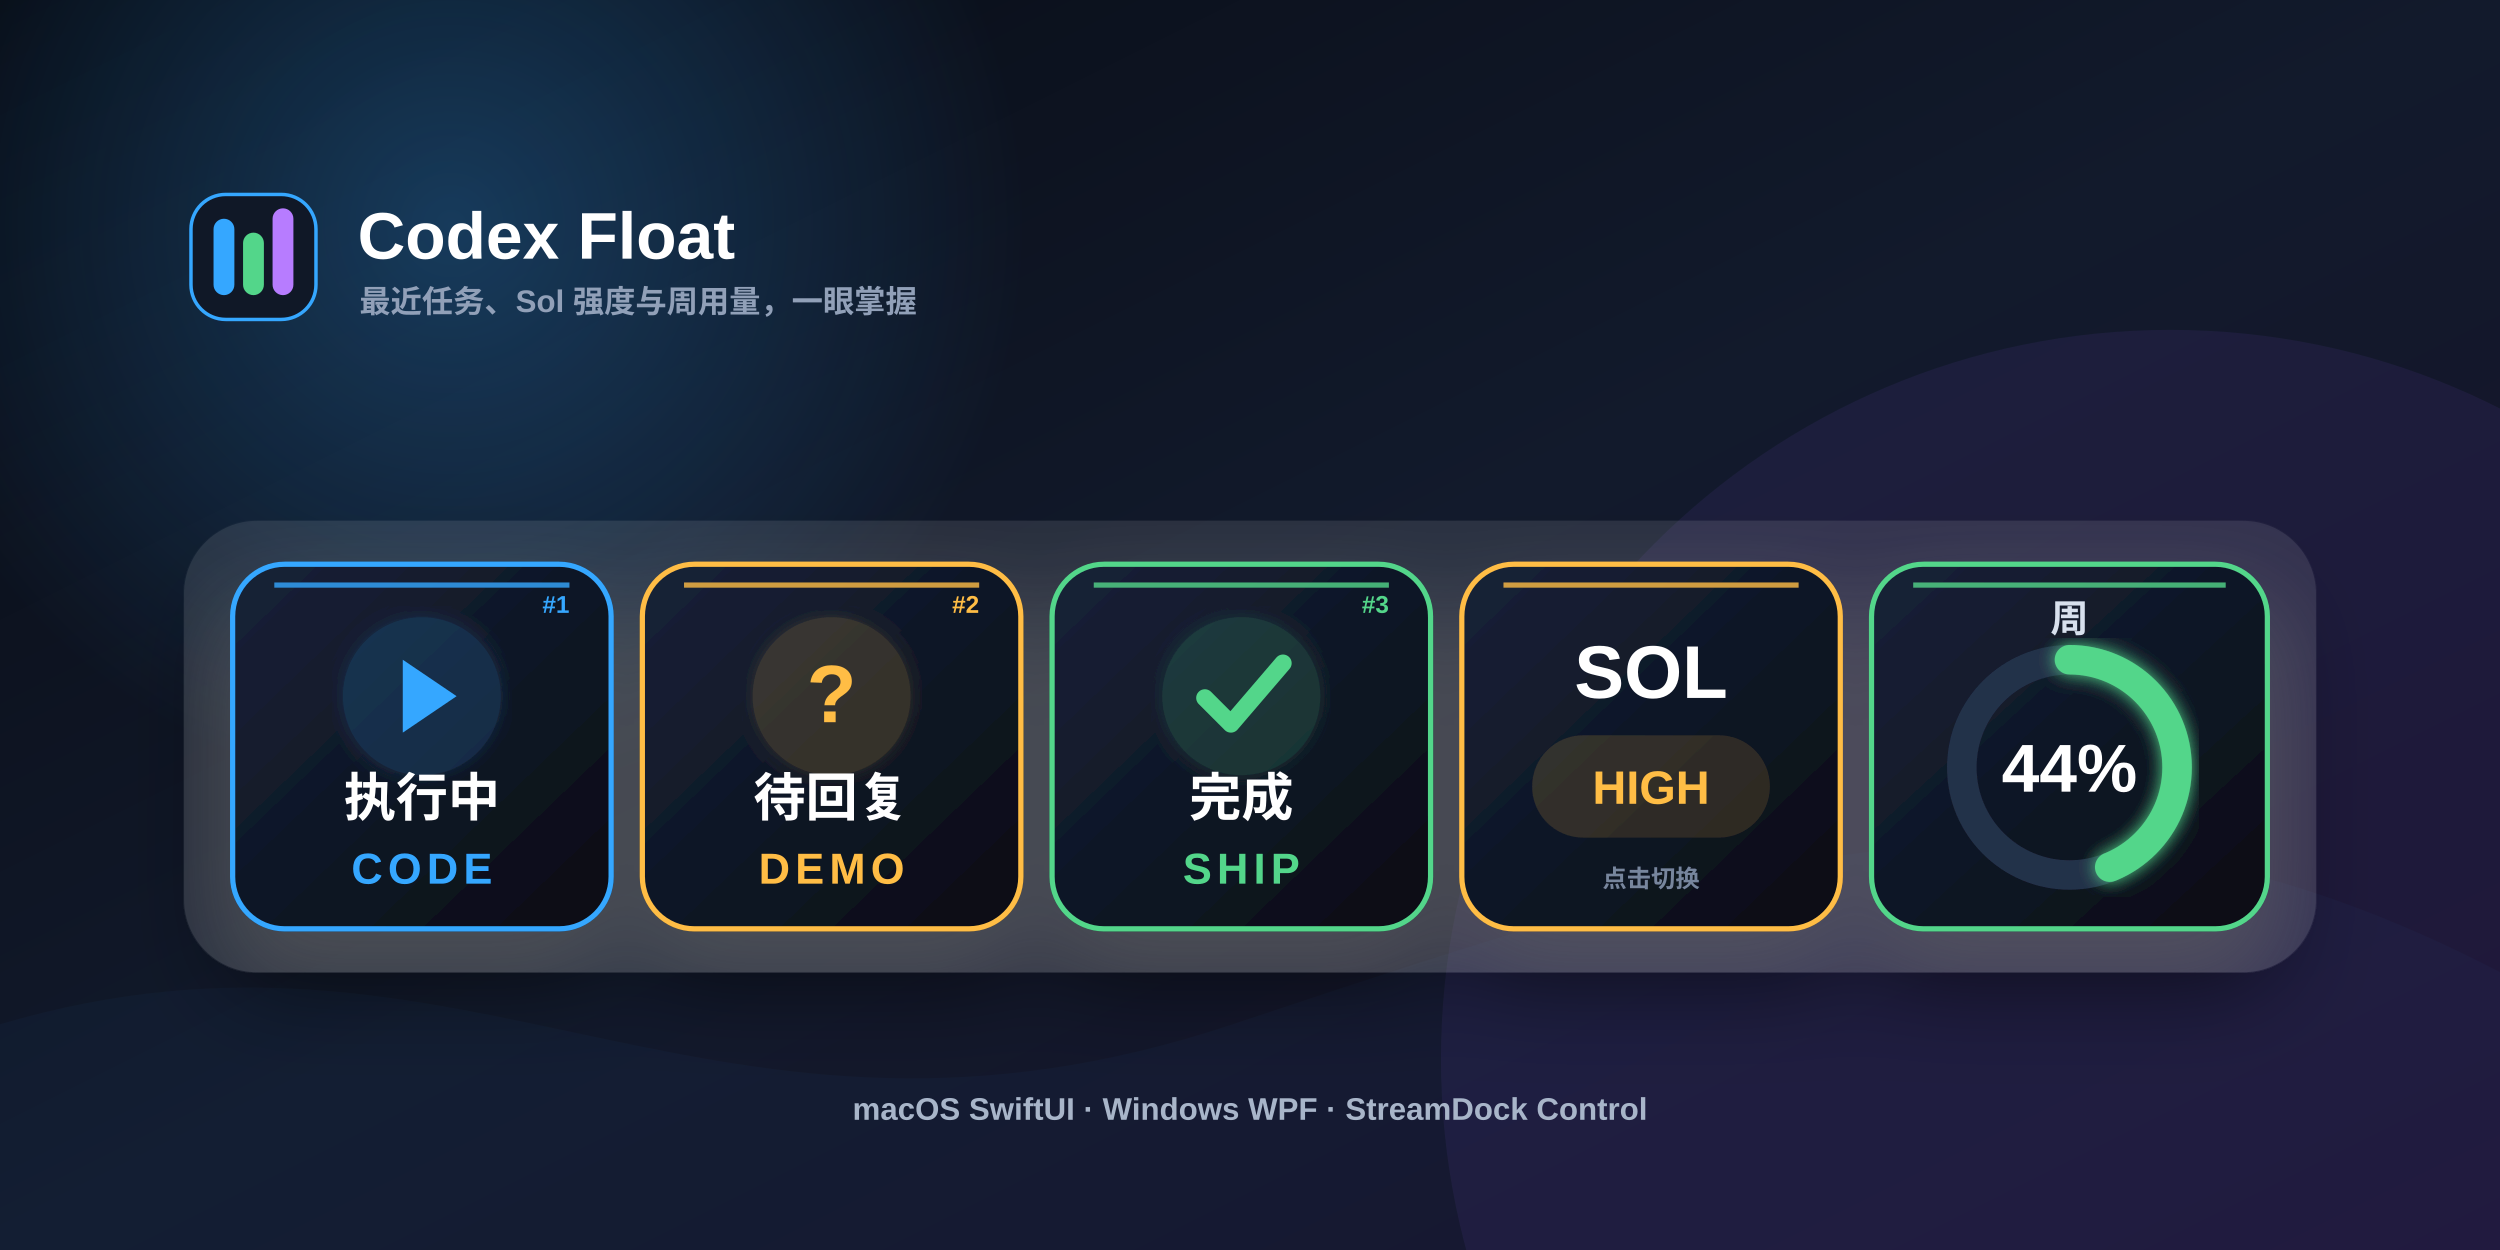
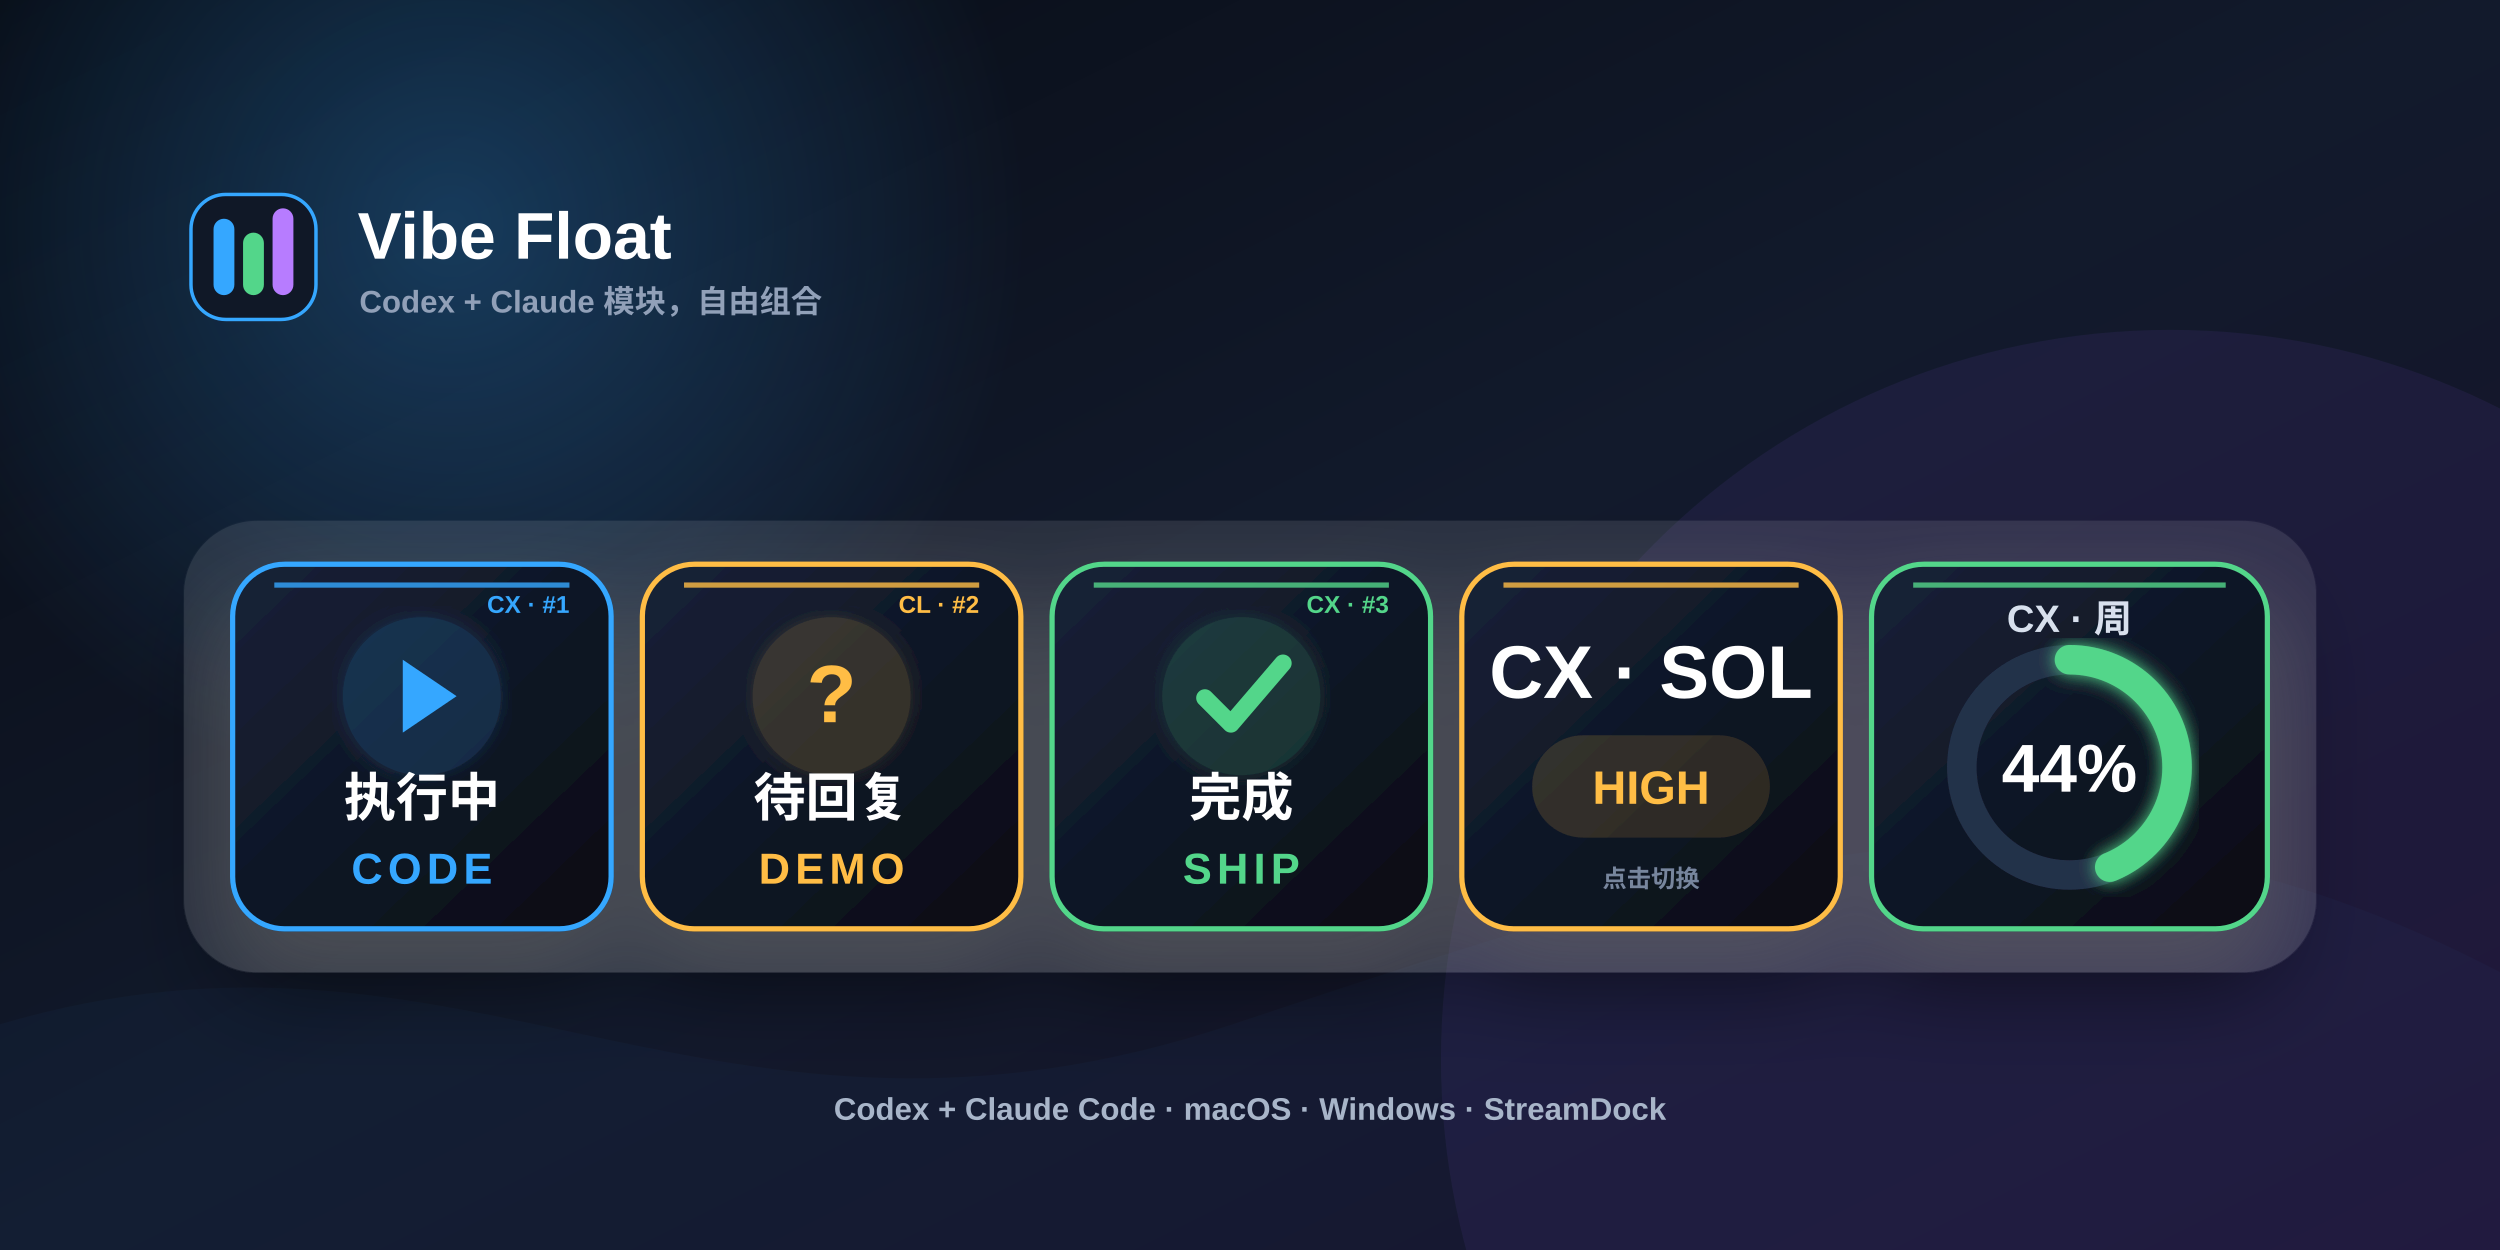
<svg xmlns="http://www.w3.org/2000/svg" width="1440" height="720" viewBox="0 0 1440 720">
  <defs>
    <linearGradient id="page" x1="0" y1="0" x2="1" y2="1">
      <stop stop-color="#070b13" />
      <stop offset=".5" stop-color="#121a2c" />
      <stop offset="1" stop-color="#171029" />
    </linearGradient>
    <linearGradient id="card" x1="0" y1="0" x2="1" y2="1">
      <stop stop-color="#172238" />
      <stop offset="1" stop-color="#080c14" />
    </linearGradient>
    <radialGradient id="blueGlow">
      <stop stop-color="#35a7ff" stop-opacity=".28" />
      <stop offset="1" stop-color="#35a7ff" stop-opacity="0" />
    </radialGradient>
    <filter id="shadow" x="-30%" y="-40%" width="160%" height="190%">
      <feDropShadow dx="0" dy="28" stdDeviation="26" flood-color="#000" flood-opacity=".55" />
    </filter>
    <filter id="glow">
      <feGaussianBlur stdDeviation="5" result="b" />
      <feMerge>
        <feMergeNode in="b" />
        <feMergeNode in="SourceGraphic" />
      </feMerge>
    </filter>
  </defs>
  <rect width="1440" height="720" fill="url(#page)" />
  <circle cx="260" cy="130" r="330" fill="url(#blueGlow)" />
  <circle cx="1250" cy="610" r="420" fill="#8b5cf6" opacity=".08" />
  <path d="M0 590C270 510 410 690 710 590s480-160 730-30v160H0z" fill="#35a7ff" opacity=".035" />
  <g font-family="-apple-system,BlinkMacSystemFont,'Segoe UI',Arial,sans-serif">
    <g transform="translate(110 112)">
      <rect x="0" y="0" width="72" height="72" rx="20" fill="#101827" stroke="#35a7ff" stroke-width="2" />
      <rect x="13" y="14" width="12" height="44" rx="6" fill="#35a7ff" />
      <rect x="30" y="22" width="12" height="36" rx="6" fill="#53d68a" />
      <rect x="47" y="8" width="12" height="50" rx="6" fill="#b77cff" />
-       <text x="96" y="37" fill="#fff" font-size="38" font-weight="800">Codex Float</text>
-       <text x="97" y="68" fill="#91a0b8" font-size="18" font-weight="600">最近任务、Sol 强度与周用量，一眼掌握</text>
+       <text x="96" y="37" fill="#fff" font-size="38" font-weight="800">Vibe Float</text>
+       <text x="97" y="68" fill="#91a0b8" font-size="18" font-weight="600">Codex + Claude 模块，自由组合</text>
    </g>
    <g transform="translate(106 300)" filter="url(#shadow)">
      <rect width="1228" height="260" rx="42" fill="#fff" opacity=".10" stroke="#fff" stroke-opacity=".16" />
      <g transform="translate(28 25)">
        <rect width="218" height="210" rx="30" fill="url(#card)" stroke="#35a7ff" stroke-width="3" />
        <path d="M24 12h170" stroke="#35a7ff" stroke-width="3" opacity=".8" />
        <circle cx="109" cy="76" r="43" fill="#35a7ff" opacity=".16" stroke="#35a7ff" stroke-width="5" filter="url(#glow)" />
        <path d="M98 55l31 21-31 21z" fill="#35a7ff" />
        <text x="109" y="145" fill="#fff" text-anchor="middle" font-size="30" font-weight="900">执行中</text>
        <text x="109" y="184" fill="#35a7ff" text-anchor="middle" font-size="25" font-weight="900" letter-spacing="3">CODE</text>
-         <text x="194" y="28" fill="#35a7ff" text-anchor="end" font-size="14" font-weight="800">#1</text>
+         <text x="194" y="28" fill="#35a7ff" text-anchor="end" font-size="14" font-weight="800">CX · #1</text>
      </g>
      <g transform="translate(264 25)">
        <rect width="218" height="210" rx="30" fill="url(#card)" stroke="#ffbd45" stroke-width="3" />
        <path d="M24 12h170" stroke="#ffbd45" stroke-width="3" opacity=".8" />
        <circle cx="109" cy="76" r="43" fill="#ffbd45" opacity=".16" stroke="#ffbd45" stroke-width="5" filter="url(#glow)" />
        <text x="109" y="91" fill="#ffbd45" text-anchor="middle" font-size="47" font-weight="900">?</text>
        <text x="109" y="145" fill="#fff" text-anchor="middle" font-size="30" font-weight="900">待回复</text>
        <text x="109" y="184" fill="#ffbd45" text-anchor="middle" font-size="25" font-weight="900" letter-spacing="3">DEMO</text>
-         <text x="194" y="28" fill="#ffbd45" text-anchor="end" font-size="14" font-weight="800">#2</text>
+         <text x="194" y="28" fill="#ffbd45" text-anchor="end" font-size="14" font-weight="800">CL · #2</text>
      </g>
      <g transform="translate(500 25)">
        <rect width="218" height="210" rx="30" fill="url(#card)" stroke="#53d68a" stroke-width="3" />
        <path d="M24 12h170" stroke="#53d68a" stroke-width="3" opacity=".8" />
        <circle cx="109" cy="76" r="43" fill="#53d68a" opacity=".16" stroke="#53d68a" stroke-width="5" filter="url(#glow)" />
        <path d="M88 77l15 15 30-35" fill="none" stroke="#53d68a" stroke-width="10" stroke-linecap="round" stroke-linejoin="round" />
        <text x="109" y="145" fill="#fff" text-anchor="middle" font-size="30" font-weight="900">完成</text>
        <text x="109" y="184" fill="#53d68a" text-anchor="middle" font-size="25" font-weight="900" letter-spacing="3">SHIP</text>
-         <text x="194" y="28" fill="#53d68a" text-anchor="end" font-size="14" font-weight="800">#3</text>
+         <text x="194" y="28" fill="#53d68a" text-anchor="end" font-size="14" font-weight="800">CX · #3</text>
      </g>
      <g transform="translate(736 25)">
        <rect width="218" height="210" rx="30" fill="url(#card)" stroke="#ffbd45" stroke-width="3" />
        <path d="M24 12h170" stroke="#ffbd45" stroke-width="3" opacity=".8" />
-         <text x="109" y="77" fill="#fff" text-anchor="middle" font-size="43" font-weight="950">SOL</text>
+         <text x="109" y="77" fill="#fff" text-anchor="middle" font-size="43" font-weight="950">CX · SOL</text>
        <rect x="42" y="100" width="134" height="56" rx="28" fill="#ffbd45" opacity=".14" stroke="#ffbd45" stroke-width="3" />
        <text x="109" y="138" fill="#ffbd45" text-anchor="middle" font-size="27" font-weight="950">HIGH</text>
        <text x="109" y="186" fill="#77869d" text-anchor="middle" font-size="14" font-weight="700">点击切换</text>
      </g>
      <g transform="translate(972 25)">
        <rect width="228" height="210" rx="30" fill="url(#card)" stroke="#53d68a" stroke-width="3" />
        <path d="M24 12h180" stroke="#53d68a" stroke-width="3" opacity=".8" />
-         <text x="114" y="39" fill="#d8e0ed" text-anchor="middle" font-size="22" font-weight="900">周</text>
+         <text x="114" y="39" fill="#d8e0ed" text-anchor="middle" font-size="22" font-weight="900">CX · 周</text>
        <circle cx="114" cy="117" r="62" fill="none" stroke="#243149" stroke-width="17" />
        <circle cx="114" cy="117" r="62" fill="none" stroke="#53d68a" stroke-width="17" stroke-linecap="round" stroke-dasharray="171 390" transform="rotate(-90 114 117)" filter="url(#glow)" />
        <text x="114" y="131" fill="#fff" text-anchor="middle" font-size="39" font-weight="950">44%</text>
      </g>
    </g>
    <text x="720" y="645" fill="#a8b5c9" text-anchor="middle" font-size="18" font-weight="600">
-       macOS SwiftUI · Windows WPF · StreamDock Control
+       Codex + Claude Code · macOS · Windows · StreamDock
    </text>
  </g>
</svg>
